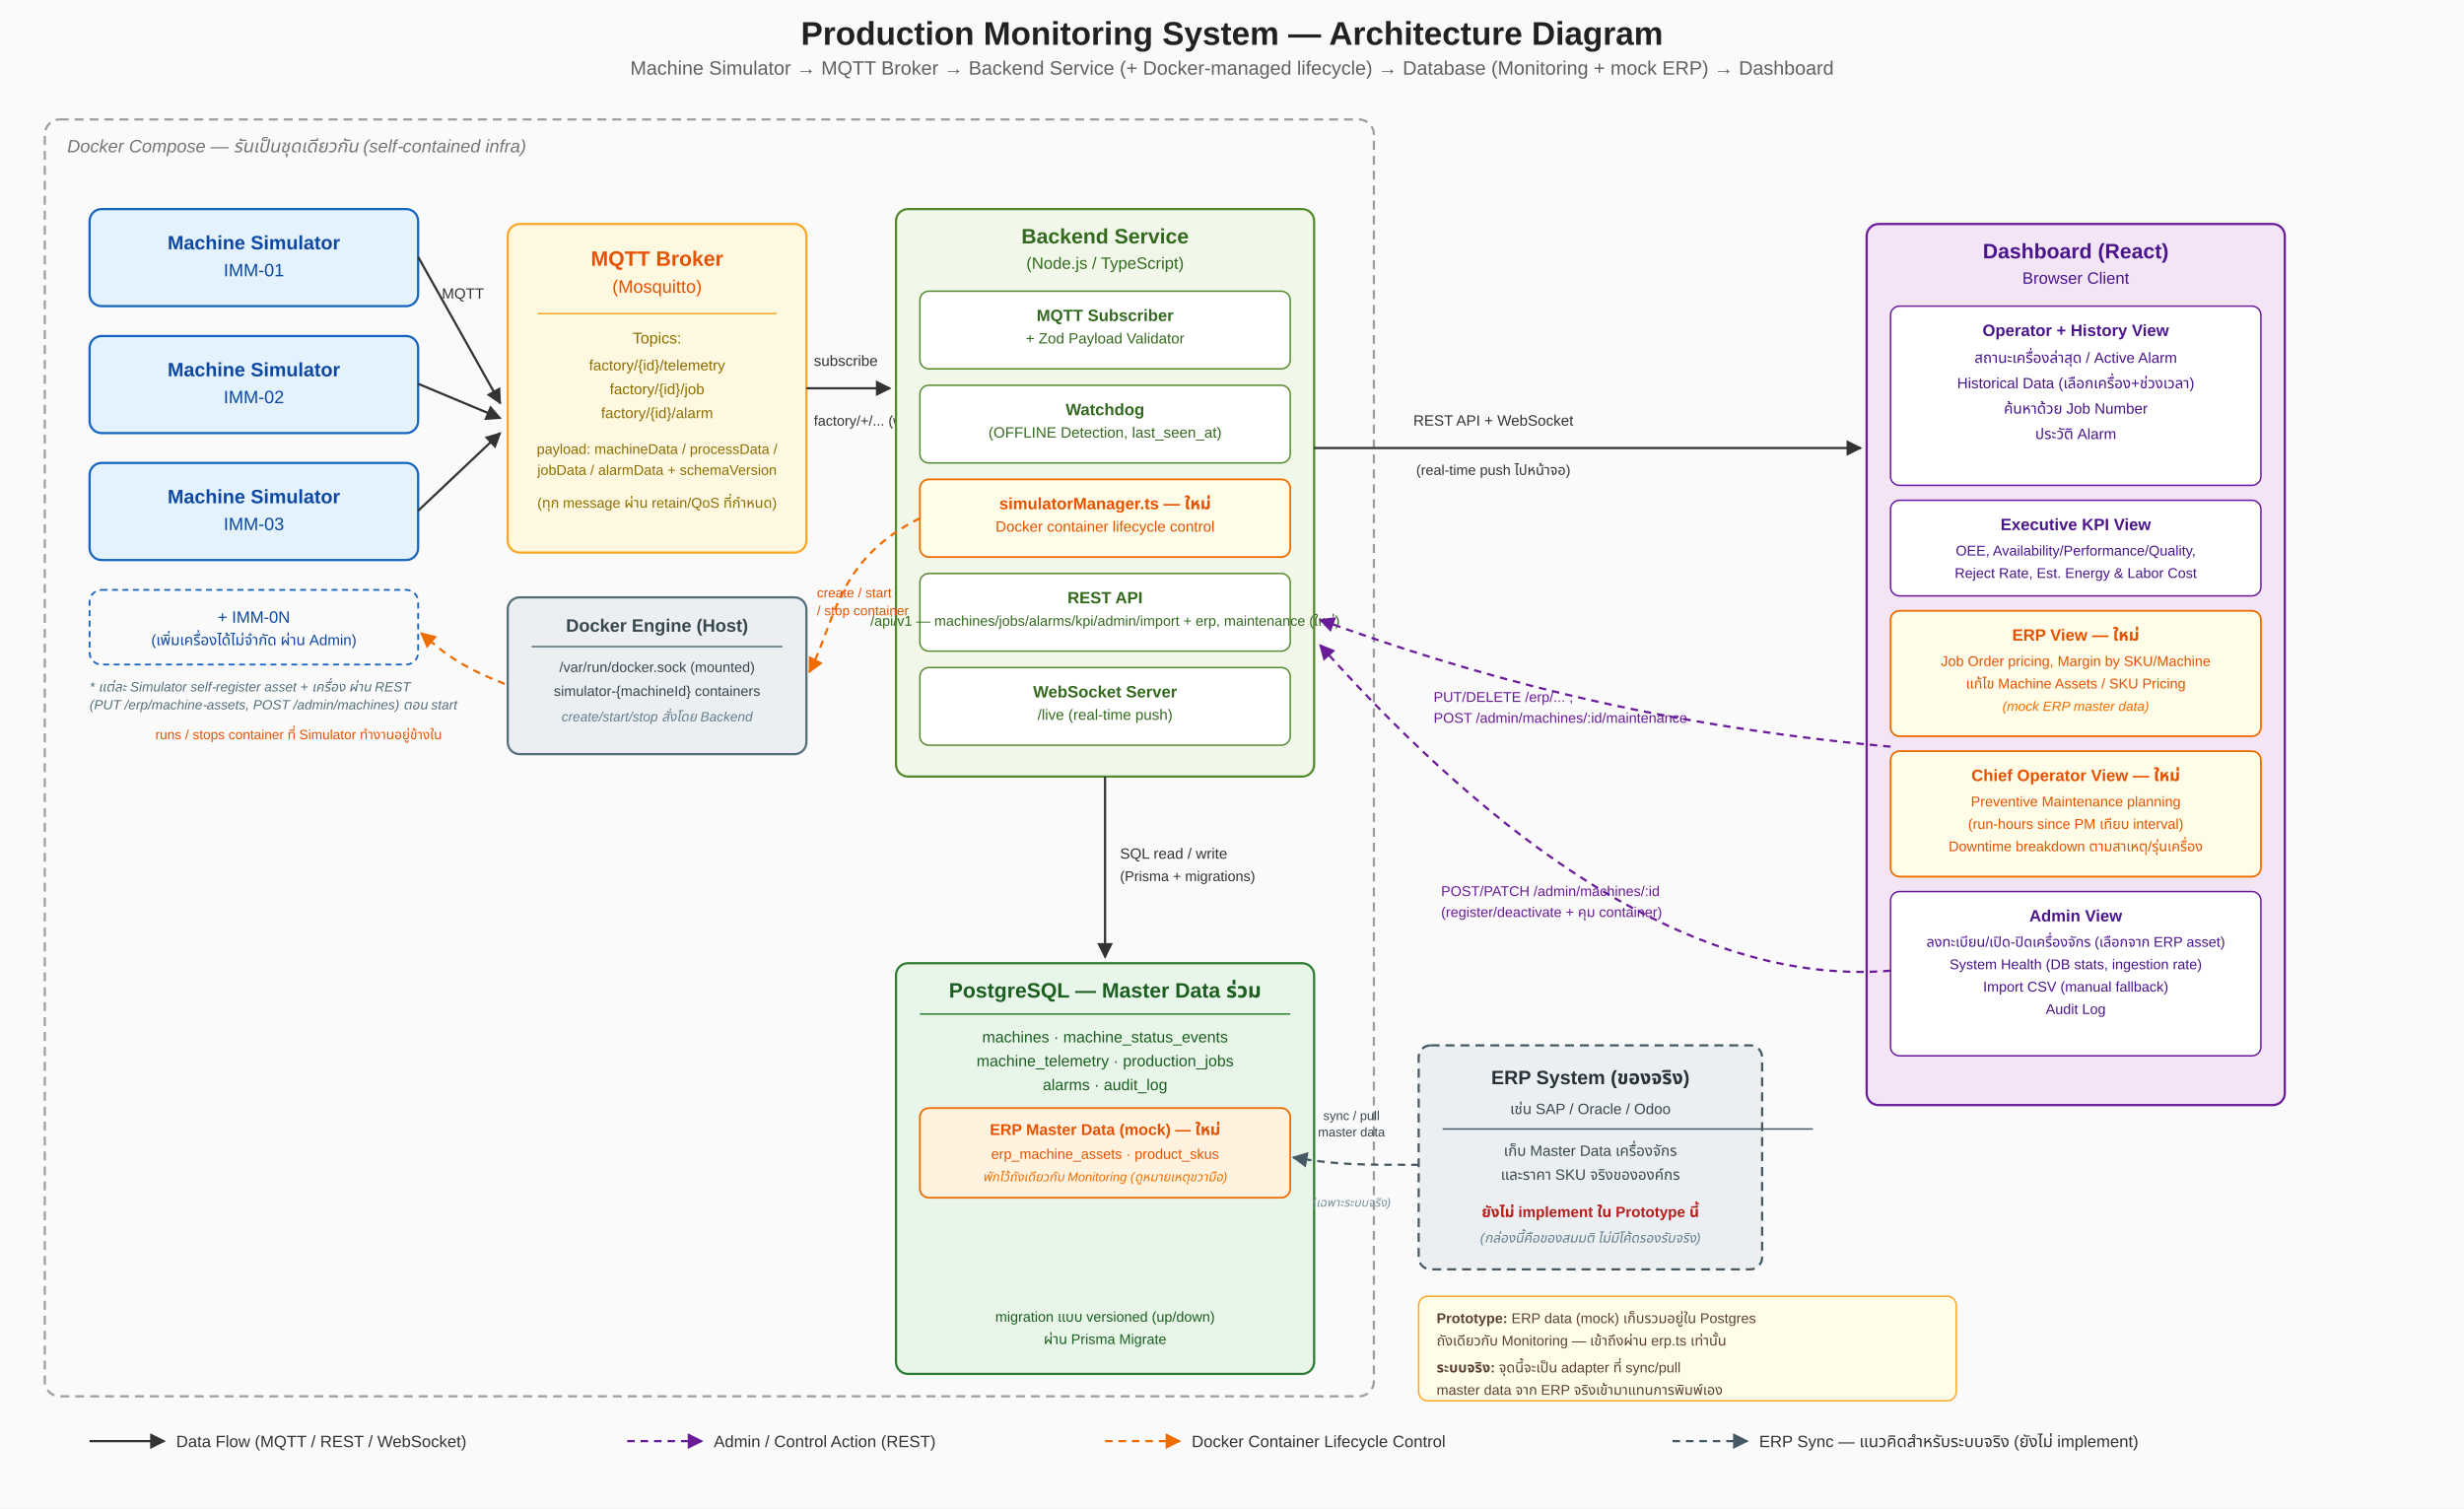
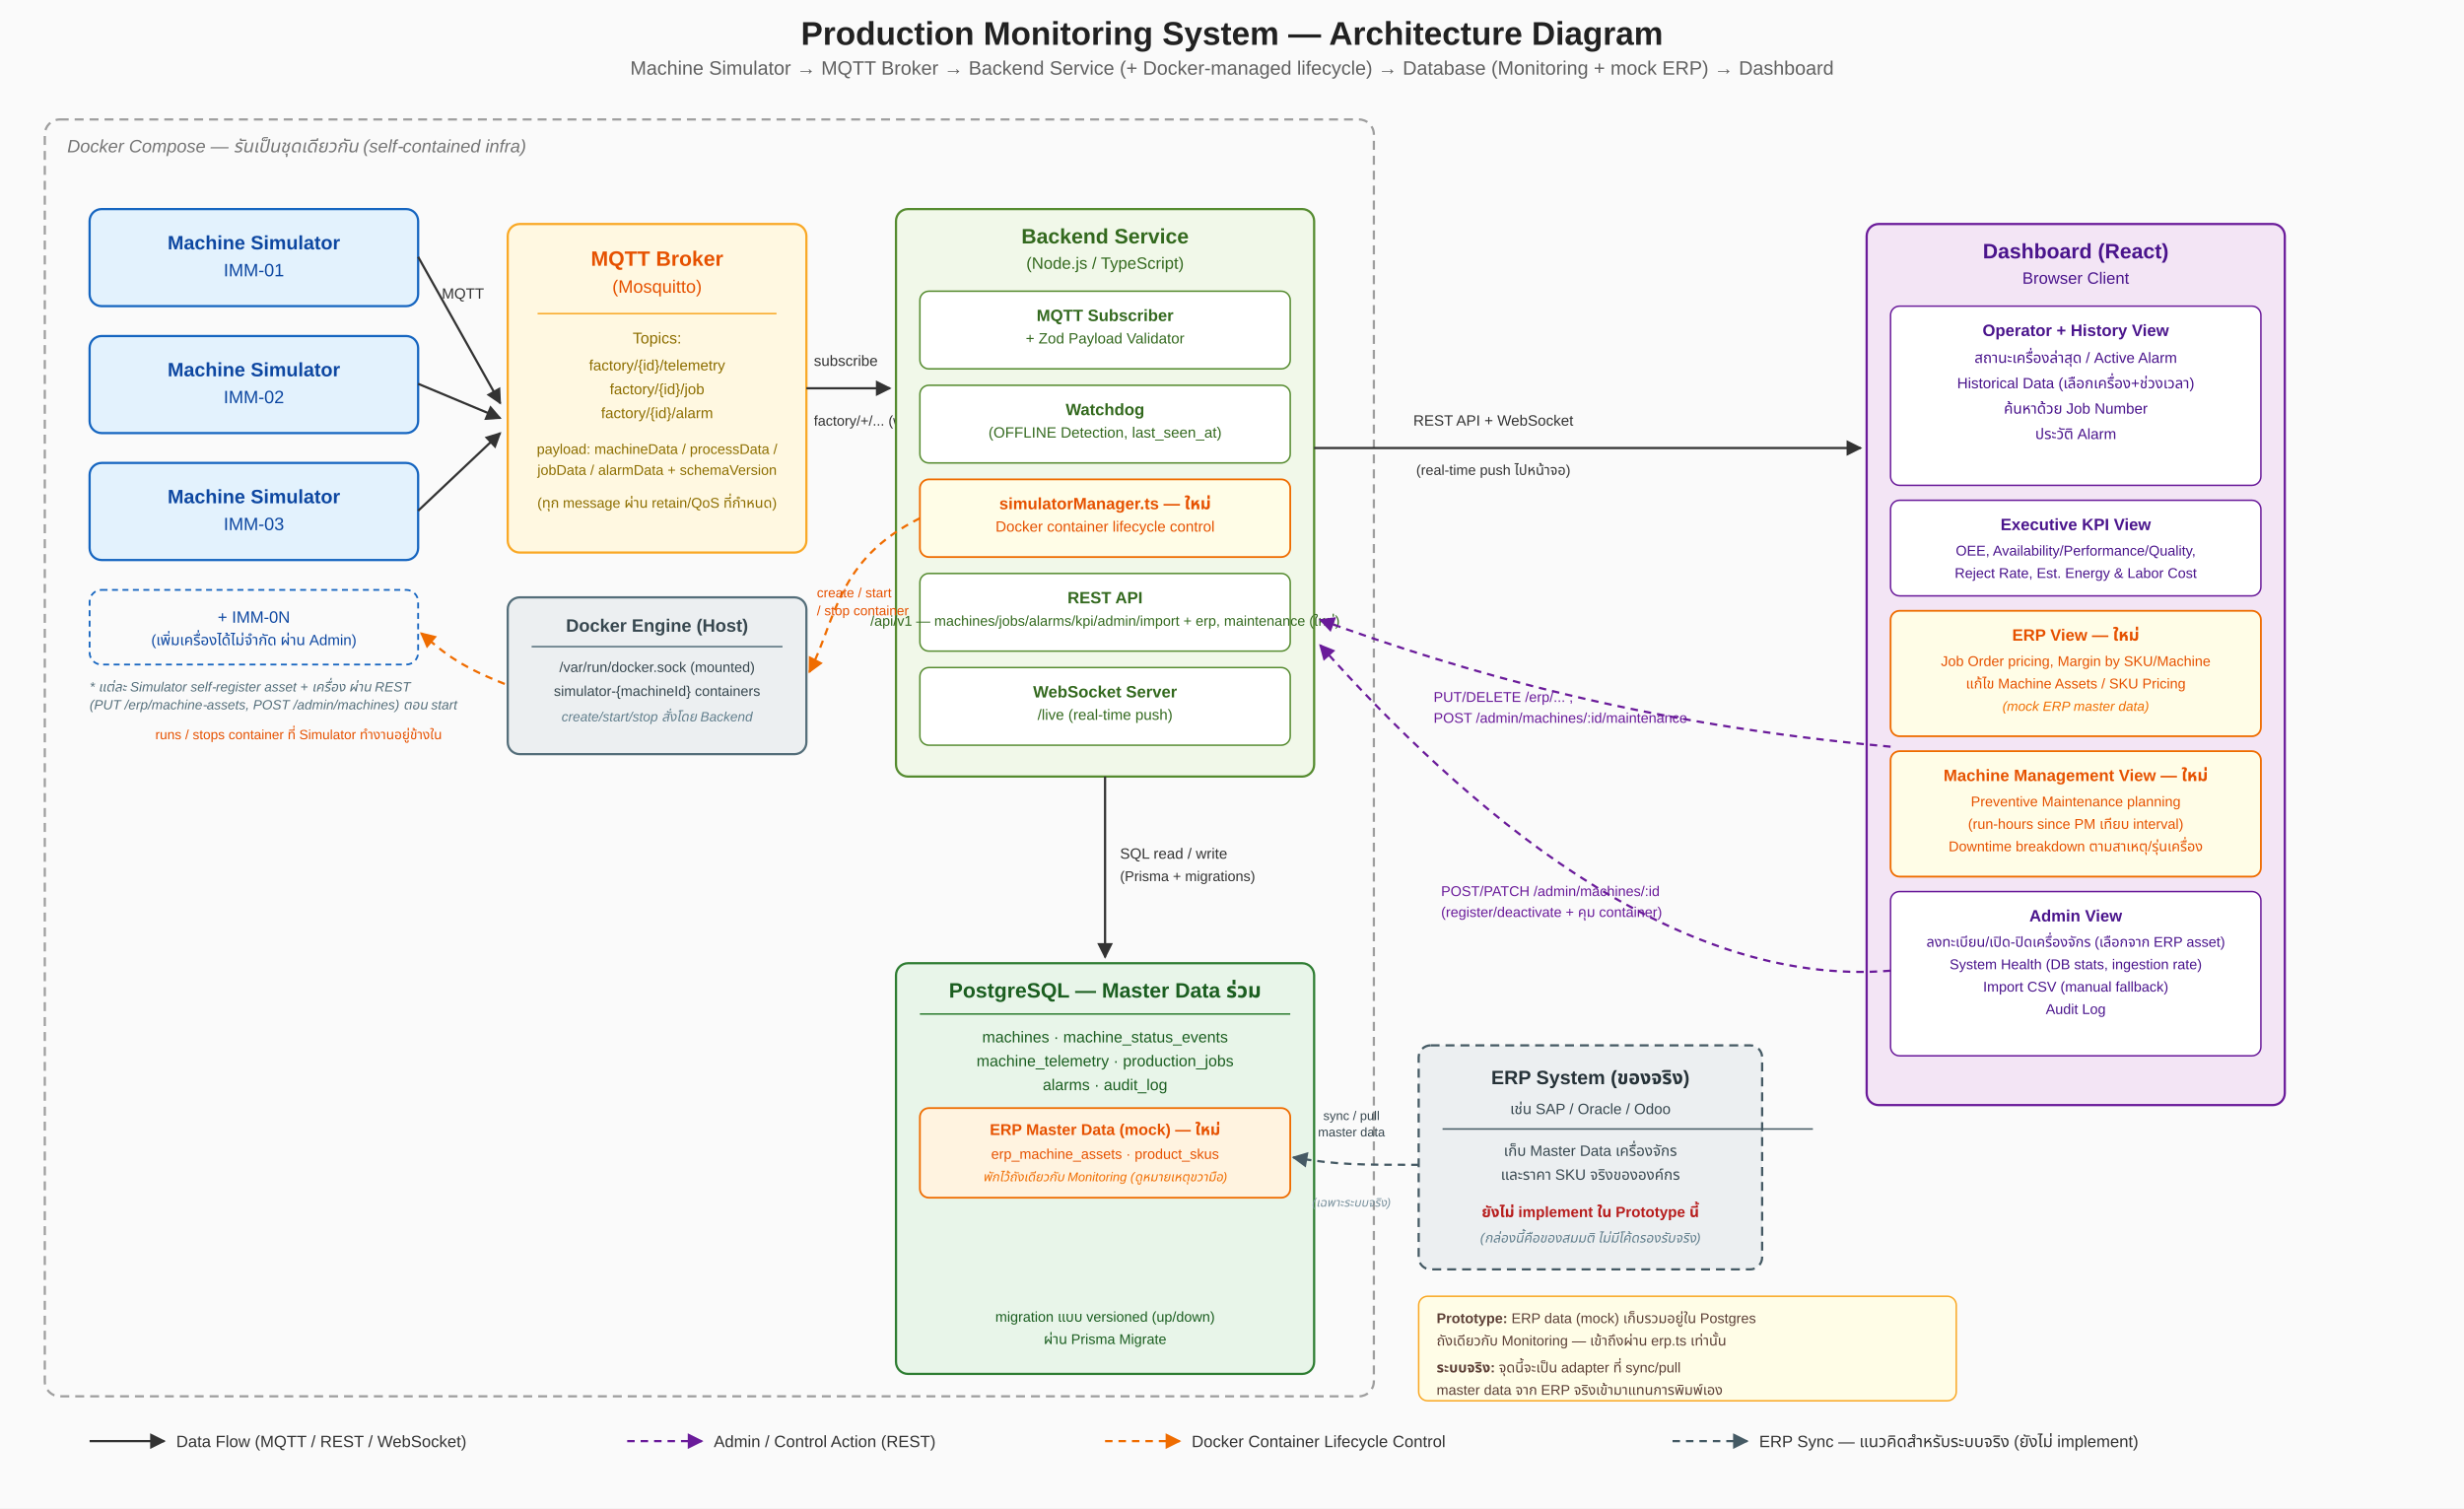
<svg xmlns="http://www.w3.org/2000/svg" viewBox="0 0 1650 1010" font-family="Noto Sans Thai, Waree, Arial, Helvetica, sans-serif">
  <defs>
    <marker id="arrowGray" viewBox="0 0 10 10" refX="9" refY="5" markerWidth="7" markerHeight="7" orient="auto-start-reverse">
      <path d="M0,0L10,5L0,10z" fill="#333333" />
    </marker>
    <marker id="arrowPurple" viewBox="0 0 10 10" refX="9" refY="5" markerWidth="7" markerHeight="7" orient="auto-start-reverse">
      <path d="M0,0L10,5L0,10z" fill="#6A1B9A" />
    </marker>
    <marker id="arrowOrange" viewBox="0 0 10 10" refX="9" refY="5" markerWidth="7" markerHeight="7" orient="auto-start-reverse">
      <path d="M0,0L10,5L0,10z" fill="#EF6C00" />
    </marker>
    <marker id="arrowSlate" viewBox="0 0 10 10" refX="9" refY="5" markerWidth="7" markerHeight="7" orient="auto-start-reverse">
      <path d="M0,0L10,5L0,10z" fill="#455A64" />
    </marker>
  </defs>
  <rect x="0" y="0" width="1650" height="1010" fill="#FAFAFA" />
  <text x="825" y="30" text-anchor="middle" font-size="22" font-weight="bold" fill="#212121">Production Monitoring System — Architecture Diagram</text>
  <text x="825" y="50" text-anchor="middle" font-size="13" fill="#616161">Machine Simulator → MQTT Broker → Backend Service (+ Docker-managed lifecycle) → Database (Monitoring + mock ERP) → Dashboard</text>
  <rect x="30" y="80" width="890" height="855" fill="none" stroke="#9E9E9E" stroke-width="1.5" stroke-dasharray="6,4" rx="10" />
  <text x="45" y="102" font-size="12" font-style="italic" fill="#757575">Docker Compose — รันเป็นชุดเดียวกัน (self-contained infra)</text>
  <rect x="60" y="140" width="220" height="65" rx="8" fill="#E3F2FD" stroke="#1565C0" stroke-width="1.5" />
  <text x="170" y="167" text-anchor="middle" font-size="13" font-weight="bold" fill="#0D47A1">Machine Simulator</text>
  <text x="170" y="185" text-anchor="middle" font-size="12" fill="#0D47A1">IMM-01</text>
  <rect x="60" y="225" width="220" height="65" rx="8" fill="#E3F2FD" stroke="#1565C0" stroke-width="1.5" />
  <text x="170" y="252" text-anchor="middle" font-size="13" font-weight="bold" fill="#0D47A1">Machine Simulator</text>
  <text x="170" y="270" text-anchor="middle" font-size="12" fill="#0D47A1">IMM-02</text>
  <rect x="60" y="310" width="220" height="65" rx="8" fill="#E3F2FD" stroke="#1565C0" stroke-width="1.5" />
  <text x="170" y="337" text-anchor="middle" font-size="13" font-weight="bold" fill="#0D47A1">Machine Simulator</text>
  <text x="170" y="355" text-anchor="middle" font-size="12" fill="#0D47A1">IMM-03</text>
  <rect x="60" y="395" width="220" height="50" rx="8" fill="none" stroke="#1565C0" stroke-width="1.2" stroke-dasharray="4,3" />
  <text x="170" y="417" text-anchor="middle" font-size="11" fill="#0D47A1">+ IMM-0N</text>
  <text x="170" y="432" text-anchor="middle" font-size="10" fill="#0D47A1">(เพิ่มเครื่องได้ไม่จำกัด ผ่าน Admin)</text>
  <text x="60" y="463" font-size="9" font-style="italic" fill="#546E7A">* แต่ละ Simulator self-register asset + เครื่อง ผ่าน REST</text>
  <text x="60" y="475" font-size="9" font-style="italic" fill="#546E7A">  (PUT /erp/machine-assets, POST /admin/machines) ตอน start</text>
  <line x1="280" y1="172" x2="335" y2="270" stroke="#333333" stroke-width="1.5" marker-end="url(#arrowGray)" />
  <line x1="280" y1="257" x2="335" y2="280" stroke="#333333" stroke-width="1.5" marker-end="url(#arrowGray)" />
  <line x1="280" y1="342" x2="335" y2="290" stroke="#333333" stroke-width="1.5" marker-end="url(#arrowGray)" />
  <text x="310" y="200" text-anchor="middle" font-size="10" fill="#333333">MQTT</text>
  <rect x="340" y="150" width="200" height="220" rx="8" fill="#FFF8E1" stroke="#F9A825" stroke-width="1.5" />
  <text x="440" y="178" text-anchor="middle" font-size="14" font-weight="bold" fill="#E65100">MQTT Broker</text>
  <text x="440" y="196" text-anchor="middle" font-size="12" fill="#E65100">(Mosquitto)</text>
  <line x1="360" y1="210" x2="520" y2="210" stroke="#F9A825" stroke-width="1" />
  <text x="440" y="230" text-anchor="middle" font-size="10.5" fill="#8D6E00">Topics:</text>
  <text x="440" y="248" text-anchor="middle" font-size="10" fill="#8D6E00">factory/{id}/telemetry</text>
  <text x="440" y="264" text-anchor="middle" font-size="10" fill="#8D6E00">factory/{id}/job</text>
  <text x="440" y="280" text-anchor="middle" font-size="10" fill="#8D6E00">factory/{id}/alarm</text>
  <text x="440" y="304" text-anchor="middle" font-size="9.5" fill="#8D6E00">payload: machineData / processData /</text>
  <text x="440" y="318" text-anchor="middle" font-size="9.5" fill="#8D6E00">jobData / alarmData + schemaVersion</text>
  <text x="440" y="340" text-anchor="middle" font-size="9.5" fill="#8D6E00">(ทุก message ผ่าน retain/QoS ที่กำหนด)</text>
  <rect x="340" y="400" width="200" height="105" rx="8" fill="#ECEFF1" stroke="#546E7A" stroke-width="1.5" />
  <text x="440" y="423" text-anchor="middle" font-size="12" font-weight="bold" fill="#37474F">Docker Engine (Host)</text>
  <line x1="356" y1="433" x2="524" y2="433" stroke="#546E7A" stroke-width="1" />
  <text x="440" y="450" text-anchor="middle" font-size="9.5" fill="#37474F">/var/run/docker.sock (mounted)</text>
  <text x="440" y="466" text-anchor="middle" font-size="9.5" fill="#37474F">simulator-{machineId} containers</text>
  <text x="440" y="483" text-anchor="middle" font-size="9" font-style="italic" fill="#607D8B">create/start/stop สั่งโดย Backend</text>
  <line x1="540" y1="260" x2="596" y2="260" stroke="#333333" stroke-width="1.5" marker-end="url(#arrowGray)" />
  <text x="545" y="245" font-size="10" fill="#333333">subscribe</text>
  <text x="545" y="285" font-size="9.5" fill="#333333">factory/+/... (wildcard)</text>
  <rect x="600" y="140" width="280" height="380" rx="8" fill="#F1F8E9" stroke="#558B2F" stroke-width="1.5" />
  <text x="740" y="163" text-anchor="middle" font-size="14" font-weight="bold" fill="#33691E">Backend Service</text>
  <text x="740" y="180" text-anchor="middle" font-size="11" fill="#33691E">(Node.js / TypeScript)</text>
  <rect x="616" y="195" width="248" height="52" rx="6" fill="#FFFFFF" stroke="#558B2F" stroke-width="1" />
  <text x="740" y="215" text-anchor="middle" font-size="11" font-weight="bold" fill="#33691E">MQTT Subscriber</text>
  <text x="740" y="230" text-anchor="middle" font-size="10" fill="#33691E">+ Zod Payload Validator</text>
  <rect x="616" y="258" width="248" height="52" rx="6" fill="#FFFFFF" stroke="#558B2F" stroke-width="1" />
  <text x="740" y="278" text-anchor="middle" font-size="11" font-weight="bold" fill="#33691E">Watchdog</text>
  <text x="740" y="293" text-anchor="middle" font-size="10" fill="#33691E">(OFFLINE Detection, last_seen_at)</text>
  <rect x="616" y="321" width="248" height="52" rx="6" fill="#FFFDE7" stroke="#EF6C00" stroke-width="1.2" />
  <text x="740" y="341" text-anchor="middle" font-size="11" font-weight="bold" fill="#E65100">simulatorManager.ts — ใหม่</text>
  <text x="740" y="356" text-anchor="middle" font-size="10" fill="#E65100">Docker container lifecycle control</text>
  <rect x="616" y="384" width="248" height="52" rx="6" fill="#FFFFFF" stroke="#558B2F" stroke-width="1" />
  <text x="740" y="404" text-anchor="middle" font-size="11" font-weight="bold" fill="#33691E">REST API</text>
  <text x="740" y="419" text-anchor="middle" font-size="9.5" fill="#33691E">/api/v1 — machines/jobs/alarms/kpi/admin/import + erp, maintenance (ใหม่)</text>
  <rect x="616" y="447" width="248" height="52" rx="6" fill="#FFFFFF" stroke="#558B2F" stroke-width="1" />
  <text x="740" y="467" text-anchor="middle" font-size="11" font-weight="bold" fill="#33691E">WebSocket Server</text>
  <text x="740" y="482" text-anchor="middle" font-size="10" fill="#33691E">/live (real-time push)</text>
  <path d="M616,347 C 560,375 560,415 542,450" fill="none" stroke="#EF6C00" stroke-width="1.5" stroke-dasharray="5,4" marker-end="url(#arrowOrange)" />
  <text x="547" y="400" font-size="9" fill="#E65100">create / start</text>
  <text x="547" y="412" font-size="9" fill="#E65100">/ stop container</text>
  <path d="M338,458 C 305,445 295,435 282,424" fill="none" stroke="#EF6C00" stroke-width="1.5" stroke-dasharray="5,4" marker-end="url(#arrowOrange)" />
  <text x="200" y="495" text-anchor="middle" font-size="9" fill="#E65100">runs / stops container ที่ Simulator ทำงานอยู่ข้างใน</text>
  <line x1="740" y1="520" x2="740" y2="641" stroke="#333333" stroke-width="1.5" marker-end="url(#arrowGray)" />
  <text x="750" y="575" font-size="10" fill="#333333">SQL read / write</text>
  <text x="750" y="590" font-size="9.5" fill="#333333">(Prisma + migrations)</text>
  <rect x="600" y="645" width="280" height="275" rx="8" fill="#E8F5E9" stroke="#2E7D32" stroke-width="1.5" />
  <text x="740" y="668" text-anchor="middle" font-size="14" font-weight="bold" fill="#1B5E20">PostgreSQL — Master Data ร่วม</text>
  <line x1="616" y1="679" x2="864" y2="679" stroke="#2E7D32" stroke-width="1" />
  <text x="740" y="698" text-anchor="middle" font-size="10.5" fill="#1B5E20">machines · machine_status_events</text>
  <text x="740" y="714" text-anchor="middle" font-size="10.5" fill="#1B5E20">machine_telemetry · production_jobs</text>
  <text x="740" y="730" text-anchor="middle" font-size="10.5" fill="#1B5E20">alarms · audit_log</text>
  <rect x="616" y="742" width="248" height="60" rx="6" fill="#FFF3E0" stroke="#EF6C00" stroke-width="1.2" />
  <text x="740" y="760" text-anchor="middle" font-size="10.5" font-weight="bold" fill="#E65100">ERP Master Data (mock) — ใหม่</text>
  <text x="740" y="776" text-anchor="middle" font-size="9.5" fill="#E65100">erp_machine_assets · product_skus</text>
  <text x="740" y="791" text-anchor="middle" font-size="8.5" font-style="italic" fill="#EF6C00">พักไว้ถังเดียวกับ Monitoring (ดูหมายเหตุขวามือ)</text>
  <text x="740" y="885" text-anchor="middle" font-size="9.5" fill="#1B5E20">migration แบบ versioned (up/down)</text>
  <text x="740" y="900" text-anchor="middle" font-size="9.5" fill="#1B5E20">ผ่าน Prisma Migrate</text>
  <rect x="950" y="700" width="230" height="150" rx="8" fill="#ECEFF1" stroke="#455A64" stroke-width="1.5" stroke-dasharray="6,4" />
  <text x="1065" y="726" text-anchor="middle" font-size="13" font-weight="bold" fill="#263238">ERP System (ของจริง)</text>
  <text x="1065" y="746" text-anchor="middle" font-size="10" fill="#37474F">เช่น SAP / Oracle / Odoo</text>
  <line x1="966" y1="756" x2="1214" y2="756" stroke="#455A64" stroke-width="1" />
  <text x="1065" y="774" text-anchor="middle" font-size="10" fill="#37474F">เก็บ Master Data เครื่องจักร</text>
  <text x="1065" y="790" text-anchor="middle" font-size="10" fill="#37474F">และราคา SKU จริงขององค์กร</text>
  <text x="1065" y="815" text-anchor="middle" font-size="10" font-weight="bold" fill="#B71C1C">ยังไม่ implement ใน Prototype นี้</text>
  <text x="1065" y="832" text-anchor="middle" font-size="9" font-style="italic" fill="#607D8B">(กล่องนี้คือของสมมติ ไม่มีโค้ดรองรับจริง)</text>
  <path d="M950,780 C 910,780 895,780 866,775" fill="none" stroke="#455A64" stroke-width="1.5" stroke-dasharray="5,4" marker-end="url(#arrowSlate)" />
  <text x="905" y="750" text-anchor="middle" font-size="8.5" fill="#37474F">sync / pull</text>
  <text x="905" y="761" text-anchor="middle" font-size="8.5" fill="#37474F">master data</text>
  <text x="905" y="808" text-anchor="middle" font-size="8" font-style="italic" fill="#78909C">(เฉพาะระบบจริง)</text>
  <rect x="950" y="868" width="360" height="70" rx="6" fill="#FFFDE7" stroke="#F9A825" stroke-width="1" />
  <text x="962" y="886" font-size="9.5" fill="#5D4037">
    <tspan font-weight="bold">Prototype:</tspan> ERP data (mock) เก็บรวมอยู่ใน Postgres</text>
  <text x="962" y="901" font-size="9.5" fill="#5D4037">ถังเดียวกับ Monitoring — เข้าถึงผ่าน erp.ts เท่านั้น</text>
  <text x="962" y="919" font-size="9.5" fill="#5D4037">
    <tspan font-weight="bold">ระบบจริง:</tspan> จุดนี้จะเป็น adapter ที่ sync/pull</text>
  <text x="962" y="934" font-size="9.5" fill="#5D4037">master data จาก ERP จริงเข้ามาแทนการพิมพ์เอง</text>
  <line x1="880" y1="300" x2="1246" y2="300" stroke="#333333" stroke-width="1.5" marker-end="url(#arrowGray)" />
  <text x="1000" y="285" text-anchor="middle" font-size="10" fill="#333333">REST API + WebSocket</text>
  <text x="1000" y="318" text-anchor="middle" font-size="9.5" fill="#333333">(real-time push ไปหน้าจอ)</text>
  <rect x="1250" y="150" width="280" height="590" rx="8" fill="#F3E5F5" stroke="#6A1B9A" stroke-width="1.5" />
  <text x="1390" y="173" text-anchor="middle" font-size="14" font-weight="bold" fill="#4A148C">Dashboard (React)</text>
  <text x="1390" y="190" text-anchor="middle" font-size="11" fill="#4A148C">Browser Client</text>
  <rect x="1266" y="205" width="248" height="120" rx="6" fill="#FFFFFF" stroke="#6A1B9A" stroke-width="1" />
  <text x="1390" y="225" text-anchor="middle" font-size="11" font-weight="bold" fill="#4A148C">Operator + History View</text>
  <text x="1390" y="243" text-anchor="middle" font-size="10" fill="#4A148C">สถานะเครื่องล่าสุด / Active Alarm</text>
  <text x="1390" y="260" text-anchor="middle" font-size="10" fill="#4A148C">Historical Data (เลือกเครื่อง+ช่วงเวลา)</text>
  <text x="1390" y="277" text-anchor="middle" font-size="10" fill="#4A148C">ค้นหาด้วย Job Number</text>
  <text x="1390" y="294" text-anchor="middle" font-size="10" fill="#4A148C">ประวัติ Alarm</text>
  <rect x="1266" y="335" width="248" height="64" rx="6" fill="#FFFFFF" stroke="#6A1B9A" stroke-width="1" />
  <text x="1390" y="355" text-anchor="middle" font-size="11" font-weight="bold" fill="#4A148C">Executive KPI View</text>
  <text x="1390" y="372" text-anchor="middle" font-size="9.5" fill="#4A148C">OEE, Availability/Performance/Quality,</text>
  <text x="1390" y="387" text-anchor="middle" font-size="9.5" fill="#4A148C">Reject Rate, Est. Energy &amp; Labor Cost</text>
  <rect x="1266" y="409" width="248" height="84" rx="6" fill="#FFFDE7" stroke="#EF6C00" stroke-width="1.2" />
  <text x="1390" y="429" text-anchor="middle" font-size="11" font-weight="bold" fill="#E65100">ERP View — ใหม่</text>
  <text x="1390" y="446" text-anchor="middle" font-size="9.5" fill="#E65100">Job Order pricing, Margin by SKU/Machine</text>
  <text x="1390" y="461" text-anchor="middle" font-size="9.5" fill="#E65100">แก้ไข Machine Assets / SKU Pricing</text>
  <text x="1390" y="476" text-anchor="middle" font-size="9" font-style="italic" fill="#EF6C00">(mock ERP master data)</text>
  <rect x="1266" y="503" width="248" height="84" rx="6" fill="#FFFDE7" stroke="#EF6C00" stroke-width="1.2" />
-   <text x="1390" y="523" text-anchor="middle" font-size="11" font-weight="bold" fill="#E65100">Chief Operator View — ใหม่</text>
+   <text x="1390" y="523" text-anchor="middle" font-size="11" font-weight="bold" fill="#E65100">Machine Management View — ใหม่</text>
  <text x="1390" y="540" text-anchor="middle" font-size="9.5" fill="#E65100">Preventive Maintenance planning</text>
  <text x="1390" y="555" text-anchor="middle" font-size="9.5" fill="#E65100">(run-hours since PM เทียบ interval)</text>
  <text x="1390" y="570" text-anchor="middle" font-size="9.5" fill="#E65100">Downtime breakdown ตามสาเหตุ/รุ่นเครื่อง</text>
  <rect x="1266" y="597" width="248" height="110" rx="6" fill="#FFFFFF" stroke="#6A1B9A" stroke-width="1" />
  <text x="1390" y="617" text-anchor="middle" font-size="11" font-weight="bold" fill="#4A148C">Admin View</text>
  <text x="1390" y="634" text-anchor="middle" font-size="9.5" fill="#4A148C">ลงทะเบียน/เปิด-ปิดเครื่องจักร (เลือกจาก ERP asset)</text>
  <text x="1390" y="649" text-anchor="middle" font-size="9.5" fill="#4A148C">System Health (DB stats, ingestion rate)</text>
  <text x="1390" y="664" text-anchor="middle" font-size="9.5" fill="#4A148C">Import CSV (manual fallback)</text>
  <text x="1390" y="679" text-anchor="middle" font-size="9.5" fill="#4A148C">Audit Log</text>
  <path d="M1266,650 C 1120,662 980,540 884,432" fill="none" stroke="#6A1B9A" stroke-width="1.5" stroke-dasharray="5,4" marker-end="url(#arrowPurple)" />
  <text x="965" y="600" font-size="9.5" fill="#6A1B9A">POST/PATCH /admin/machines/:id</text>
  <text x="965" y="614" font-size="9.5" fill="#6A1B9A">(register/deactivate + คุม container)</text>
  <path d="M1266,500 C 1100,485 980,450 884,415" fill="none" stroke="#6A1B9A" stroke-width="1.5" stroke-dasharray="5,4" marker-end="url(#arrowPurple)" />
  <text x="960" y="470" font-size="9.5" fill="#6A1B9A">PUT/DELETE /erp/... ,</text>
  <text x="960" y="484" font-size="9.5" fill="#6A1B9A">POST /admin/machines/:id/maintenance</text>
  <line x1="60" y1="965" x2="110" y2="965" stroke="#333333" stroke-width="1.5" marker-end="url(#arrowGray)" />
  <text x="118" y="969" font-size="11" fill="#333333">Data Flow (MQTT / REST / WebSocket)</text>
  <line x1="420" y1="965" x2="470" y2="965" stroke="#6A1B9A" stroke-width="1.5" stroke-dasharray="5,4" marker-end="url(#arrowPurple)" />
  <text x="478" y="969" font-size="11" fill="#333333">Admin / Control Action (REST)</text>
  <line x1="740" y1="965" x2="790" y2="965" stroke="#EF6C00" stroke-width="1.5" stroke-dasharray="5,4" marker-end="url(#arrowOrange)" />
  <text x="798" y="969" font-size="11" fill="#333333">Docker Container Lifecycle Control</text>
  <line x1="1120" y1="965" x2="1170" y2="965" stroke="#455A64" stroke-width="1.5" stroke-dasharray="5,4" marker-end="url(#arrowSlate)" />
  <text x="1178" y="969" font-size="11" fill="#333333">ERP Sync — แนวคิดสำหรับระบบจริง (ยังไม่ implement)</text>
</svg>
